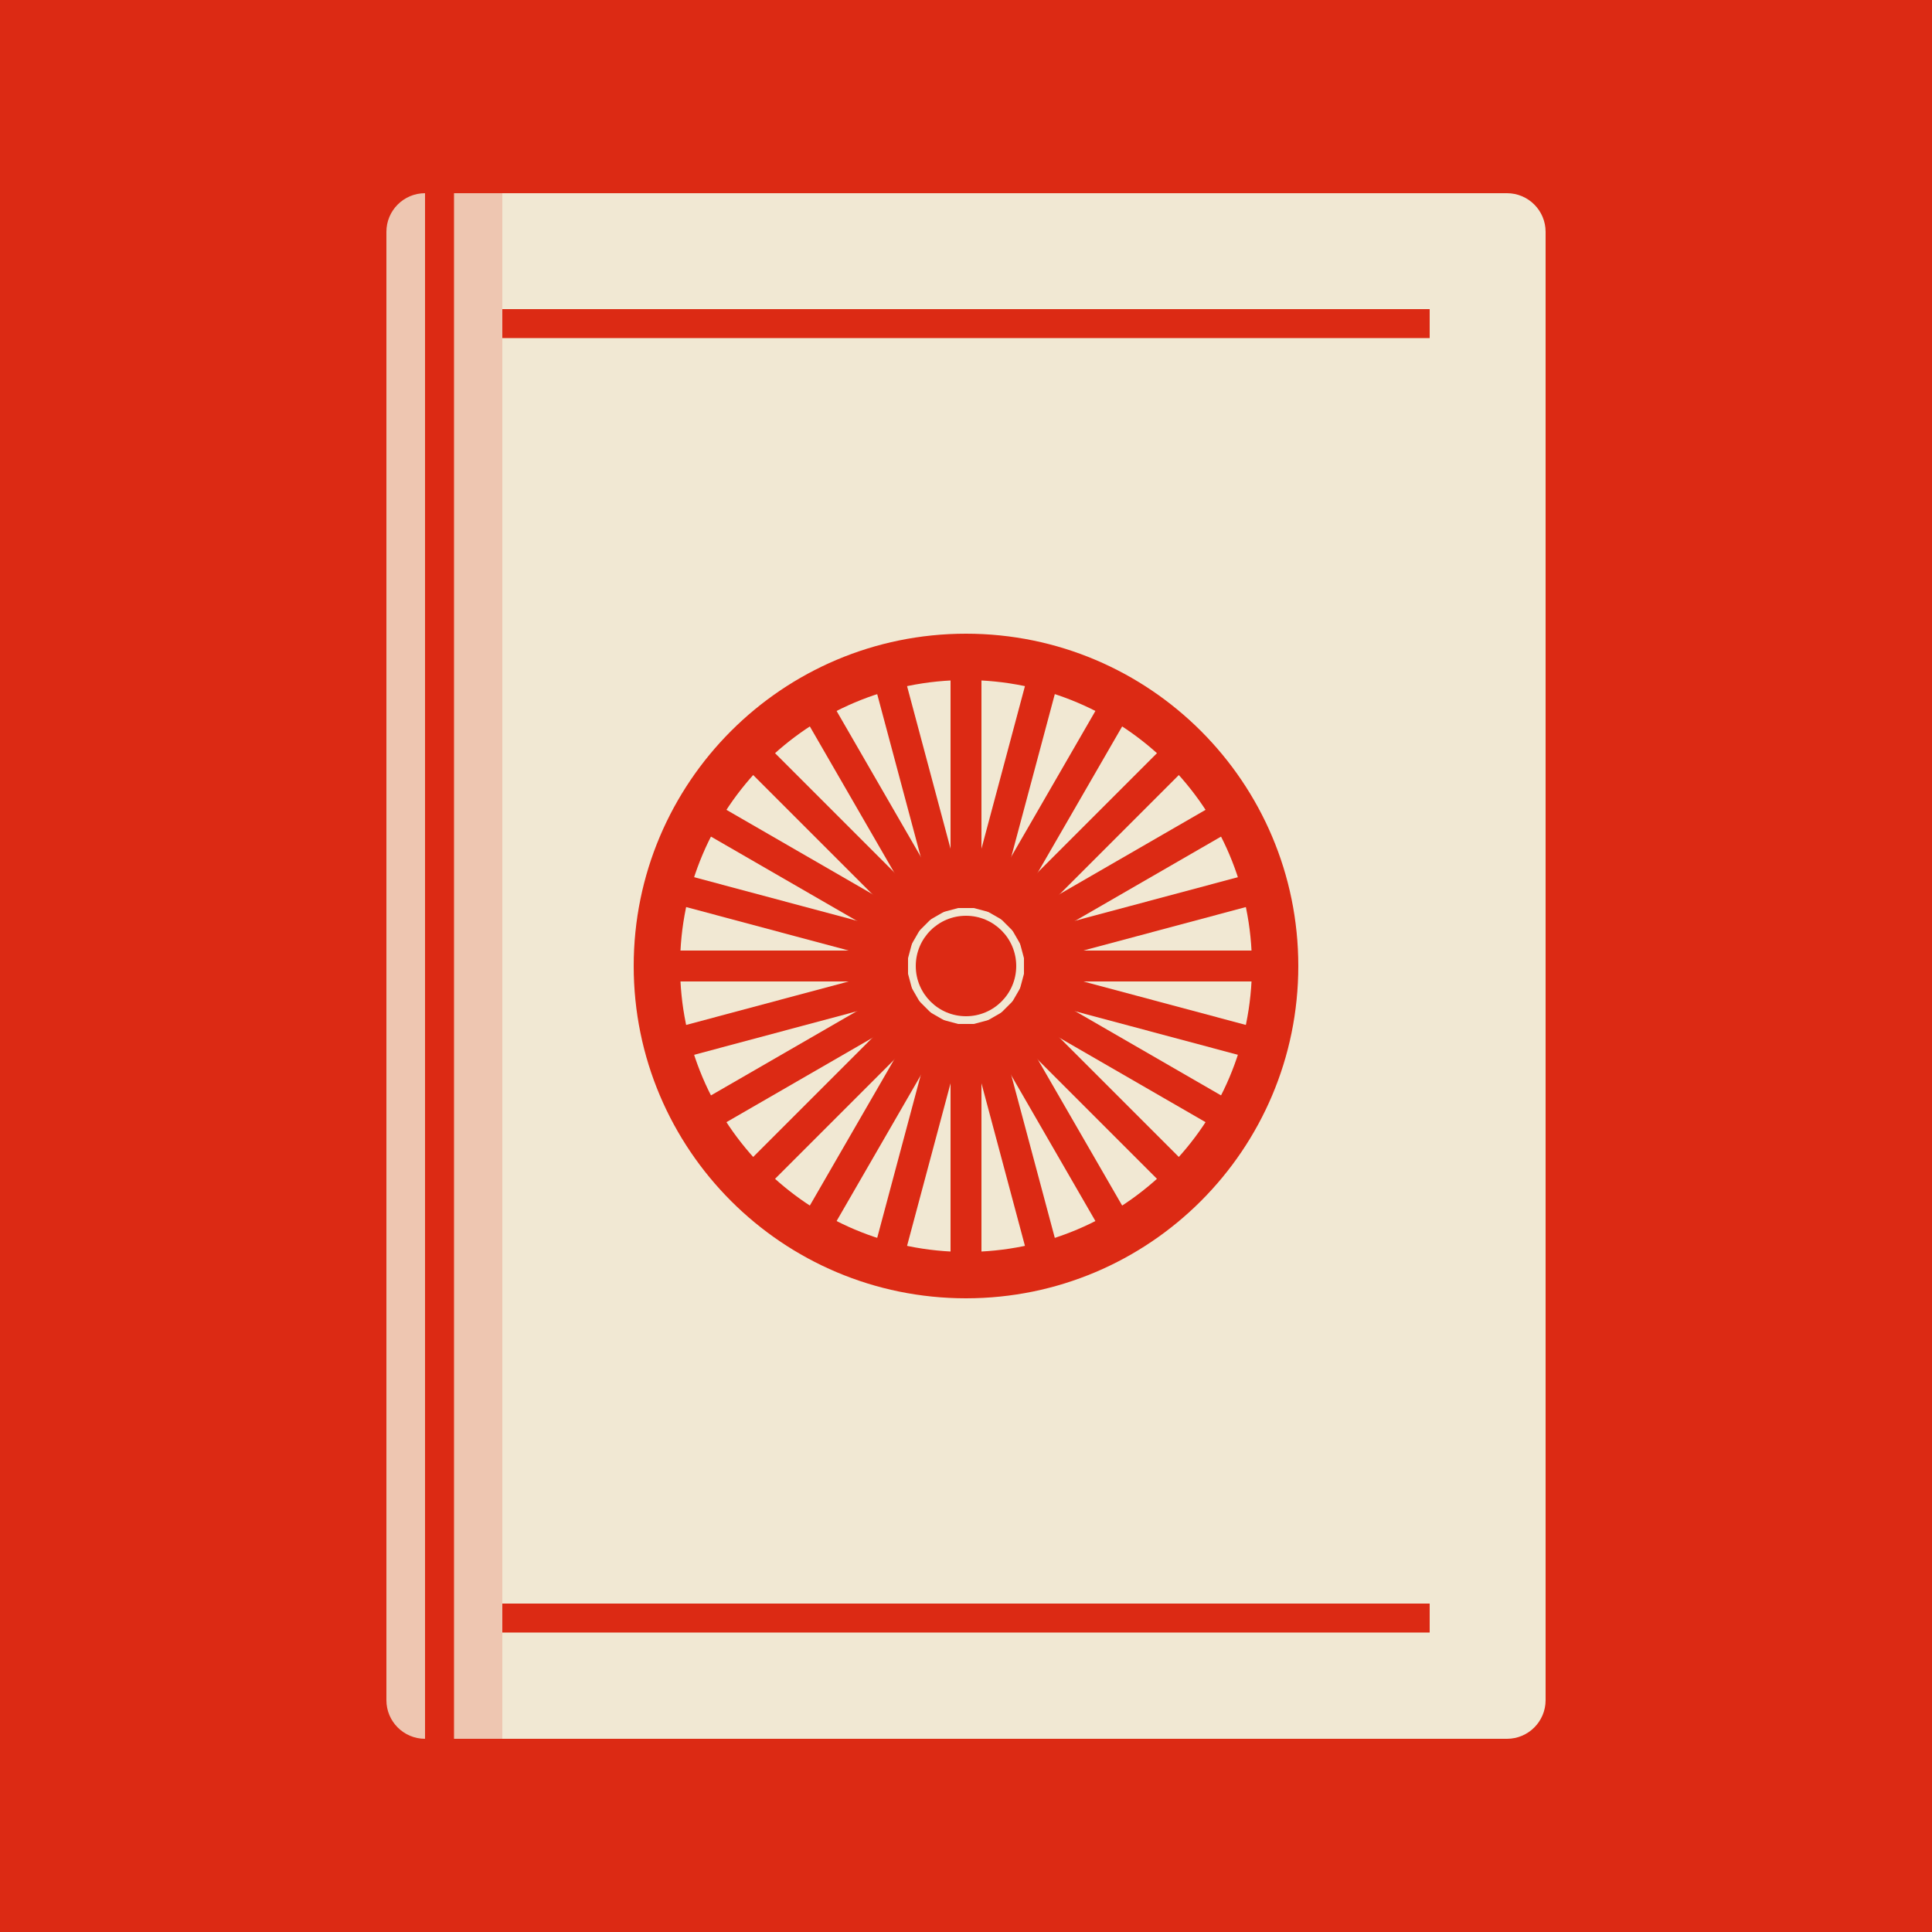
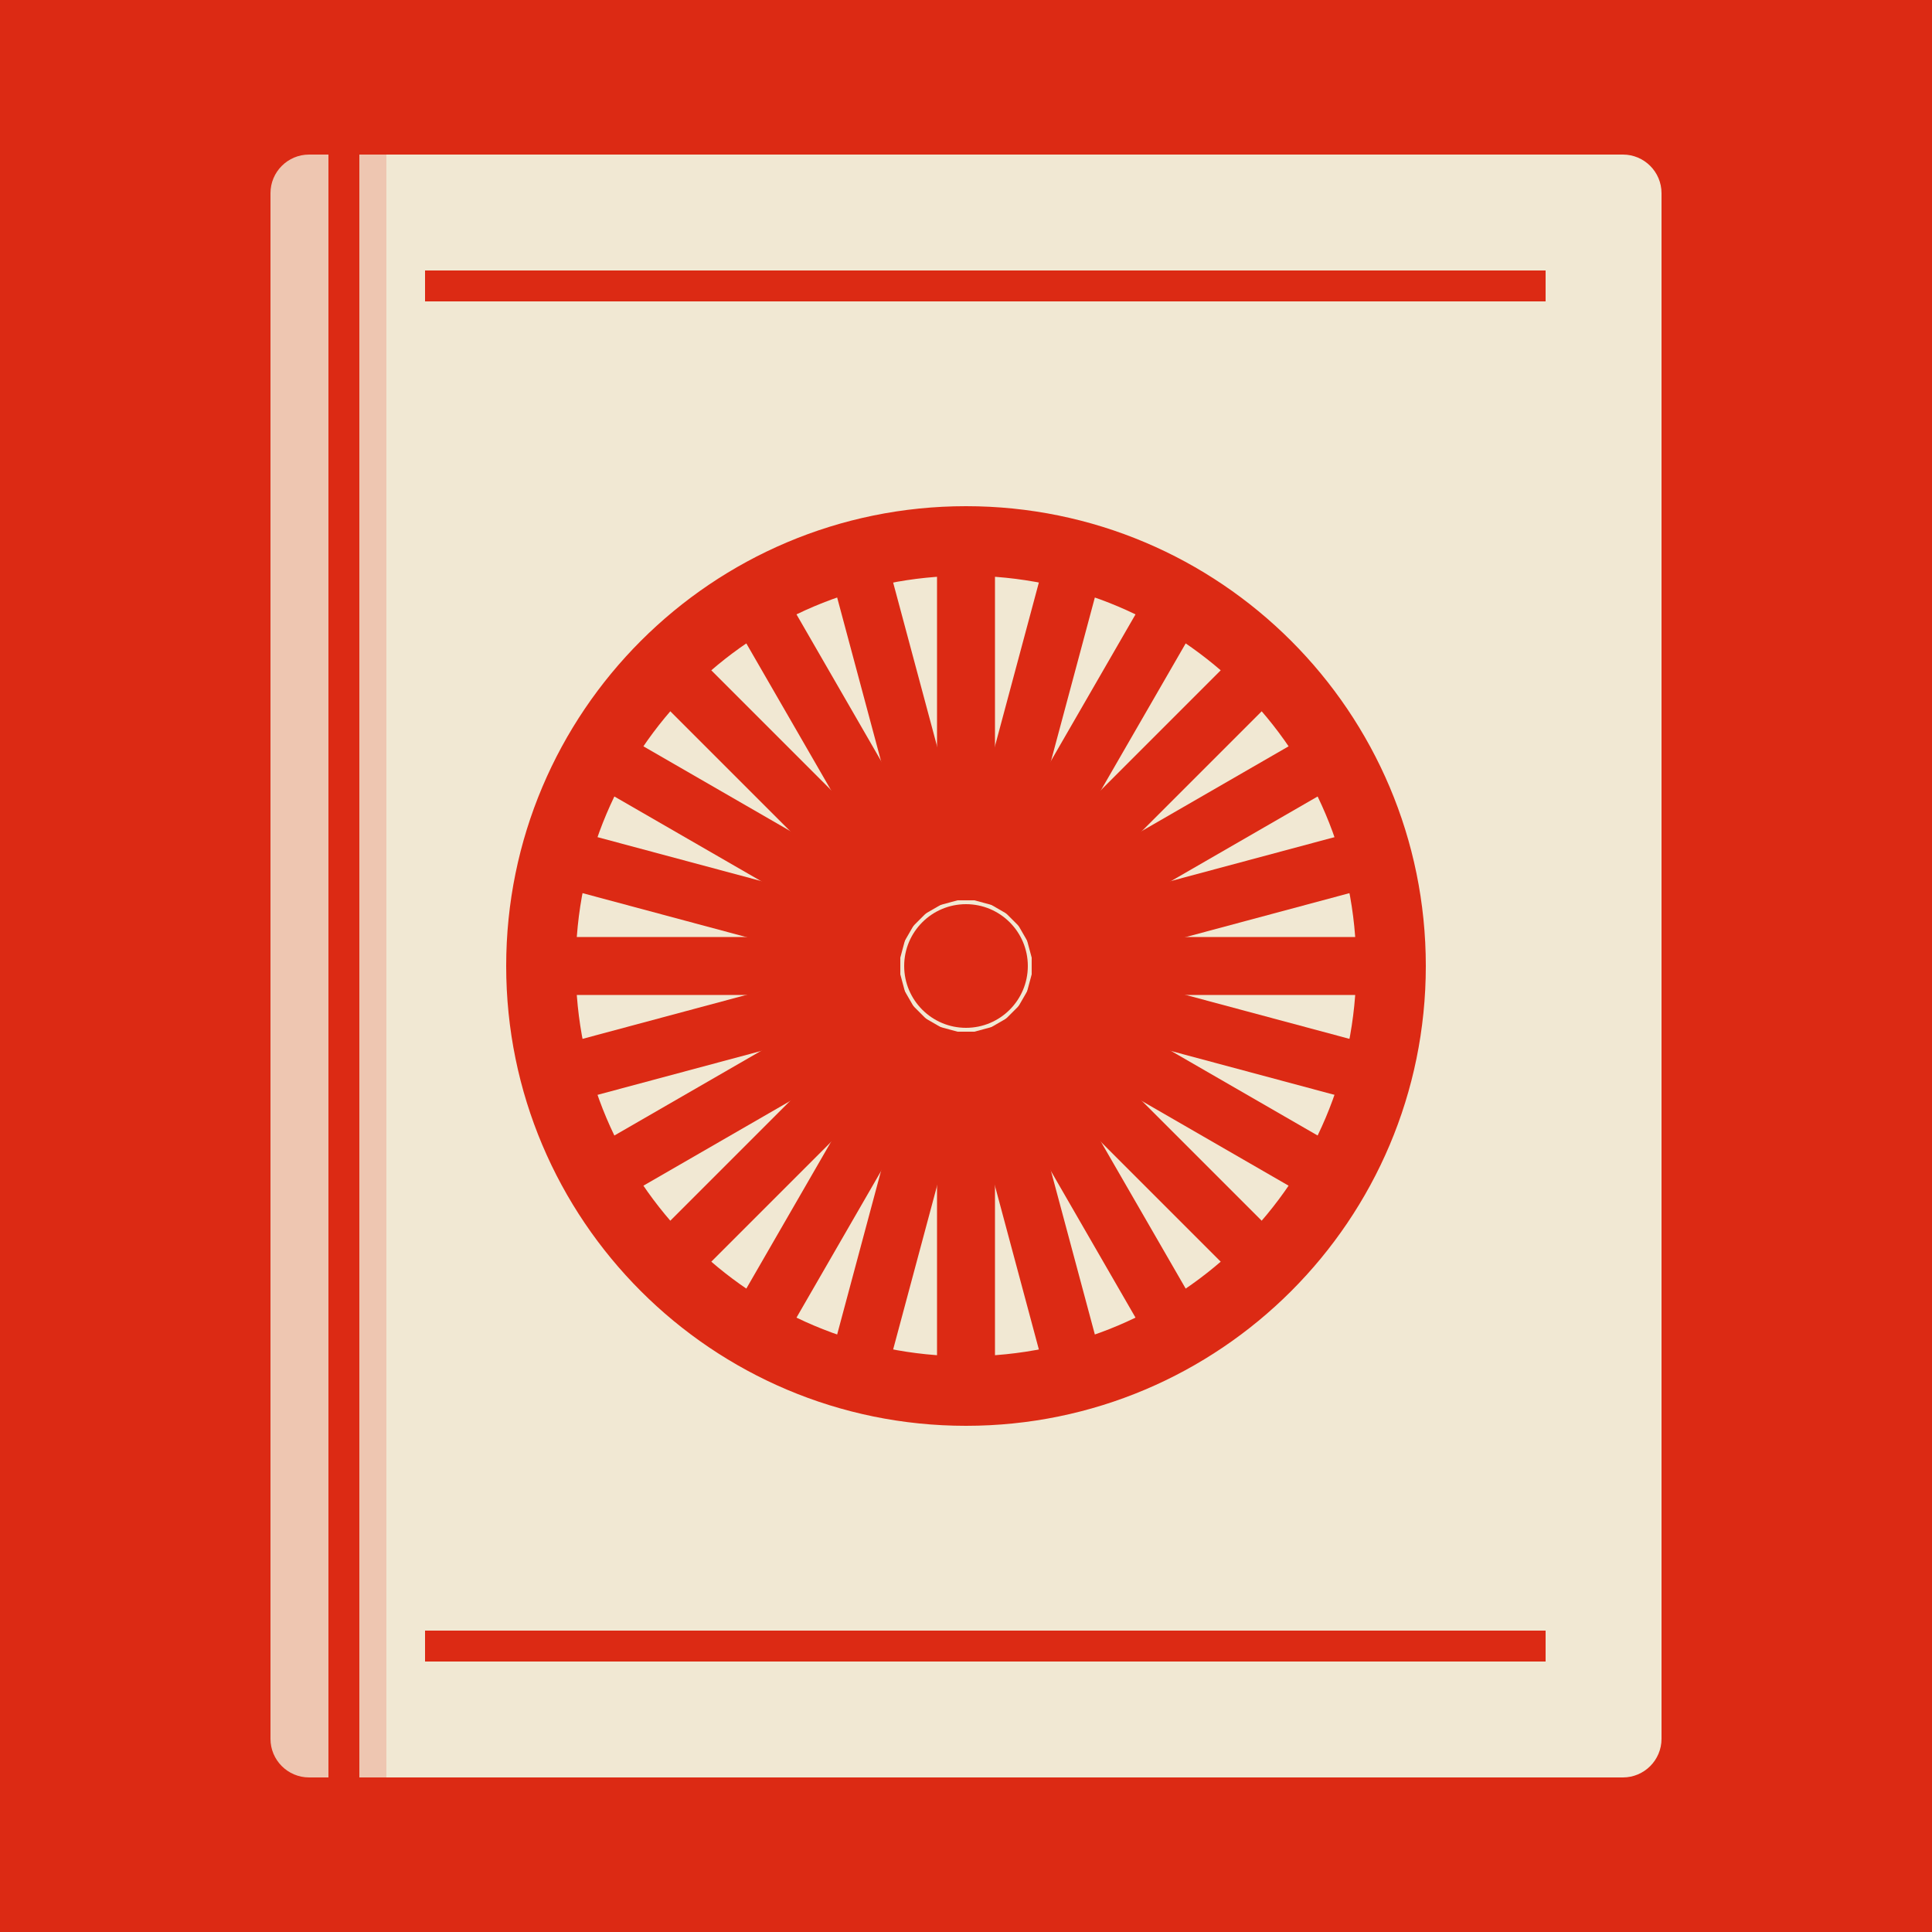
<svg xmlns="http://www.w3.org/2000/svg" viewBox="0 0 100 100" shape-rendering="geometricPrecision">
  <rect width="100" height="100" fill="#dc2a14" />
-   <g fill="#f1e8d3">
-     <rect x="20" y="10" width="60" height="80" rx="2" />
-   </g>
-   <rect x="20" y="10" width="6" height="80" fill="#dc2a14" opacity="0.18" />
-   <rect x="22" y="10" width="1.5" height="80" fill="#dc2a14" />
-   <rect x="26" y="16" width="48" height="1.5" fill="#dc2a14" />
-   <rect x="26" y="83" width="48" height="1.5" fill="#dc2a14" />
-   <g transform="translate(50 50)" fill="none" stroke="#dc2a14" stroke-width="1.6" stroke-linecap="butt">
-     <circle r="16" stroke-width="2.4" />
-     <circle r="2.6" fill="#dc2a14" stroke="none" />
-     <g>
-       <line x1="0" y1="-15" x2="0" y2="-3" />
-       <line x1="0" y1="15" x2="0" y2="3" />
-       <line x1="-15" y1="0" x2="-3" y2="0" />
-       <line x1="15" y1="0" x2="3" y2="0" />
-       <line x1="-3.88" y1="-14.49" x2="-0.78" y2="-2.90" />
-       <line x1="3.88" y1="-14.49" x2="0.78" y2="-2.90" />
-       <line x1="-3.88" y1="14.49" x2="-0.78" y2="2.90" />
-       <line x1="3.88" y1="14.49" x2="0.78" y2="2.90" />
-       <line x1="-7.50" y1="-12.99" x2="-1.50" y2="-2.60" />
-       <line x1="7.50" y1="-12.99" x2="1.50" y2="-2.60" />
-       <line x1="-7.50" y1="12.99" x2="-1.50" y2="2.60" />
-       <line x1="7.50" y1="12.99" x2="1.50" y2="2.60" />
-       <line x1="-10.61" y1="-10.61" x2="-2.12" y2="-2.12" />
-       <line x1="10.61" y1="-10.61" x2="2.12" y2="-2.12" />
-       <line x1="-10.61" y1="10.61" x2="-2.12" y2="2.12" />
-       <line x1="10.61" y1="10.61" x2="2.12" y2="2.12" />
-       <line x1="-12.99" y1="-7.50" x2="-2.60" y2="-1.50" />
-       <line x1="12.99" y1="-7.50" x2="2.60" y2="-1.50" />
-       <line x1="-12.99" y1="7.50" x2="-2.60" y2="1.50" />
-       <line x1="12.99" y1="7.50" x2="2.60" y2="1.50" />
-       <line x1="-14.49" y1="-3.88" x2="-2.90" y2="-0.78" />
-       <line x1="14.49" y1="-3.88" x2="2.90" y2="-0.78" />
-       <line x1="-14.49" y1="3.88" x2="-2.90" y2="0.78" />
-       <line x1="14.49" y1="3.88" x2="2.90" y2="0.78" />
+   <rect x="14" y="8" width="72" height="84" rx="2" fill="#f1e8d3" />
+   <rect x="14" y="8" width="6" height="84" fill="#dc2a14" opacity="0.18" />
+   <rect x="17" y="8" width="1.6" height="84" fill="#dc2a14" />
+   <rect x="22" y="14" width="58" height="1.6" fill="#dc2a14" />
+   <rect x="22" y="84.4" width="58" height="1.6" fill="#dc2a14" />
+   <g transform="translate(50 50)" fill="none" stroke="#dc2a14" stroke-linecap="butt">
+     <circle r="22" stroke-width="3.6" />
+     <circle r="3.2" fill="#dc2a14" stroke="none" />
+     <g stroke-width="3">
+       <line x1="0" y1="-21" x2="0" y2="-3.4" />
+       <line x1="0" y1="21" x2="0" y2="3.4" />
+       <line x1="-21" y1="0" x2="-3.4" y2="0" />
+       <line x1="21" y1="0" x2="3.4" y2="0" />
+       <line x1="-5.44" y1="-20.28" x2="-0.88" y2="-3.28" />
+       <line x1="5.44" y1="-20.28" x2="0.88" y2="-3.28" />
+       <line x1="-5.44" y1="20.28" x2="-0.88" y2="3.28" />
+       <line x1="5.44" y1="20.28" x2="0.88" y2="3.28" />
+       <line x1="-10.50" y1="-18.19" x2="-1.70" y2="-2.94" />
+       <line x1="10.50" y1="-18.19" x2="1.70" y2="-2.94" />
+       <line x1="-10.50" y1="18.19" x2="-1.70" y2="2.94" />
+       <line x1="10.50" y1="18.19" x2="1.70" y2="2.94" />
+       <line x1="-14.85" y1="-14.85" x2="-2.40" y2="-2.40" />
+       <line x1="14.85" y1="-14.85" x2="2.40" y2="-2.40" />
+       <line x1="-14.85" y1="14.85" x2="-2.40" y2="2.40" />
+       <line x1="14.85" y1="14.85" x2="2.40" y2="2.40" />
+       <line x1="-18.19" y1="-10.50" x2="-2.94" y2="-1.70" />
+       <line x1="18.19" y1="-10.50" x2="2.94" y2="-1.70" />
+       <line x1="-18.19" y1="10.50" x2="-2.94" y2="1.70" />
+       <line x1="18.19" y1="10.50" x2="2.94" y2="1.70" />
+       <line x1="-20.28" y1="-5.44" x2="-3.28" y2="-0.88" />
+       <line x1="20.28" y1="-5.44" x2="3.28" y2="-0.88" />
+       <line x1="-20.28" y1="5.44" x2="-3.28" y2="0.88" />
+       <line x1="20.28" y1="5.44" x2="3.28" y2="0.88" />
    </g>
  </g>
</svg>
